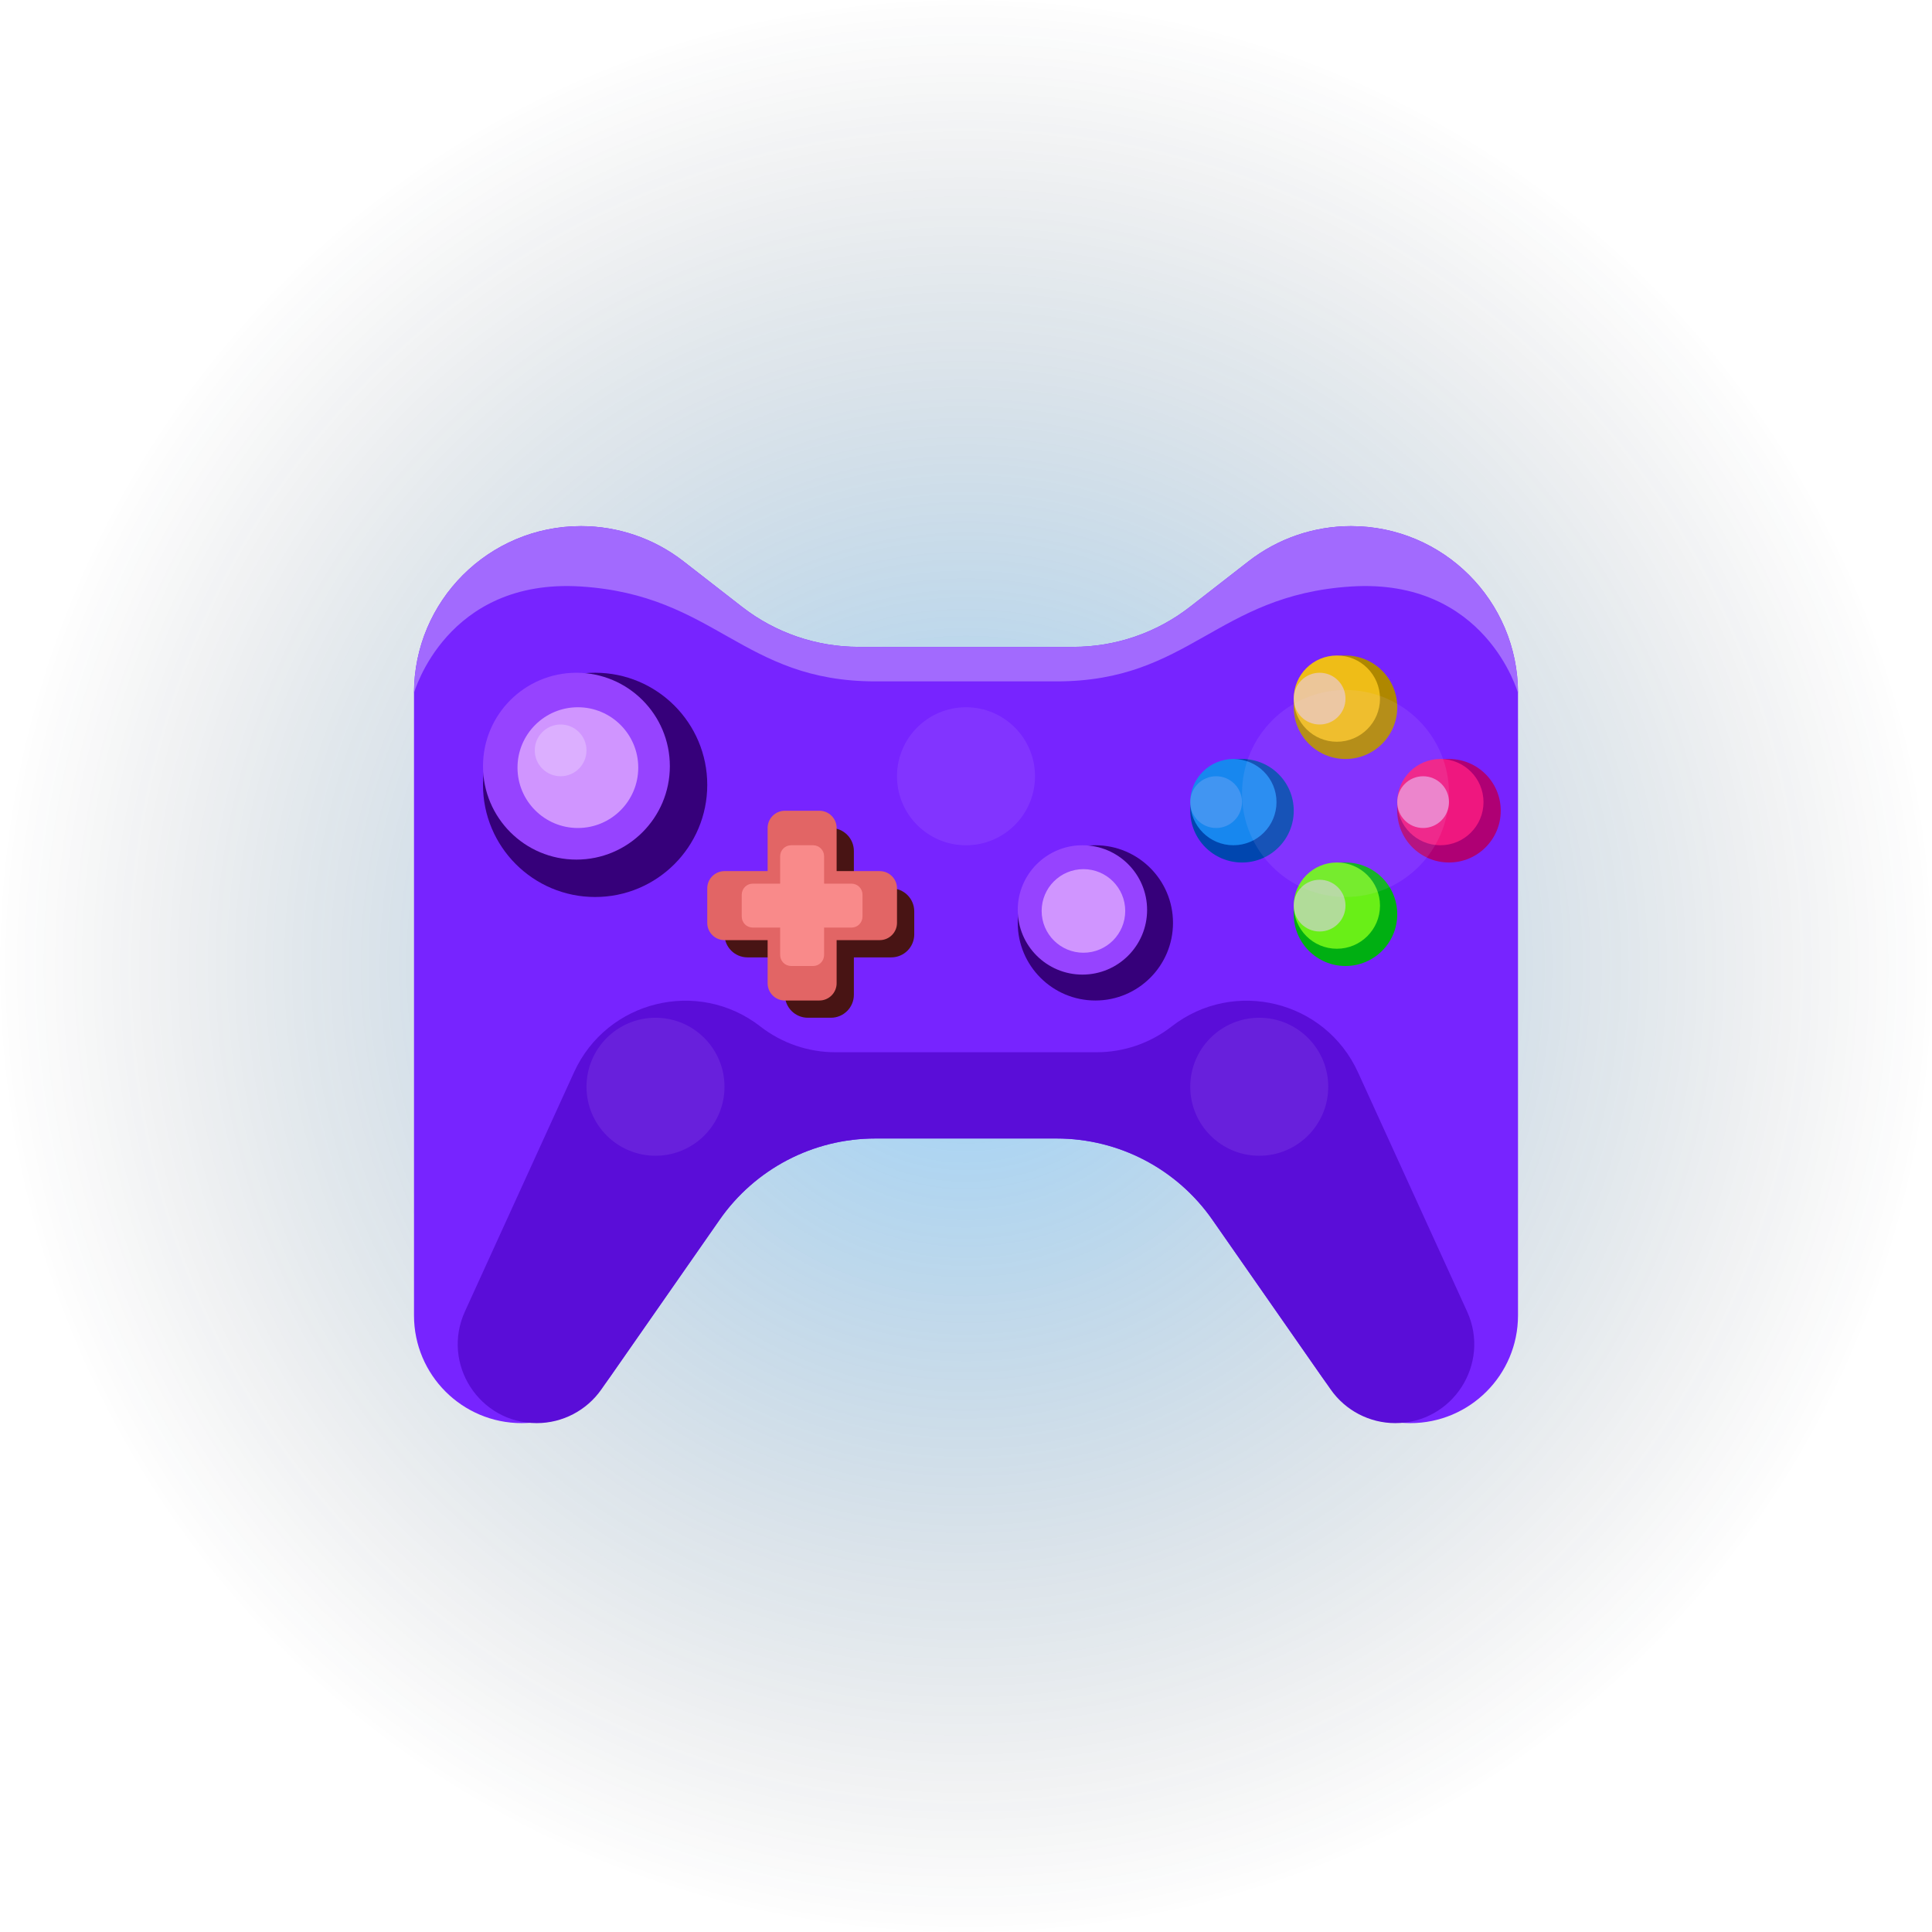
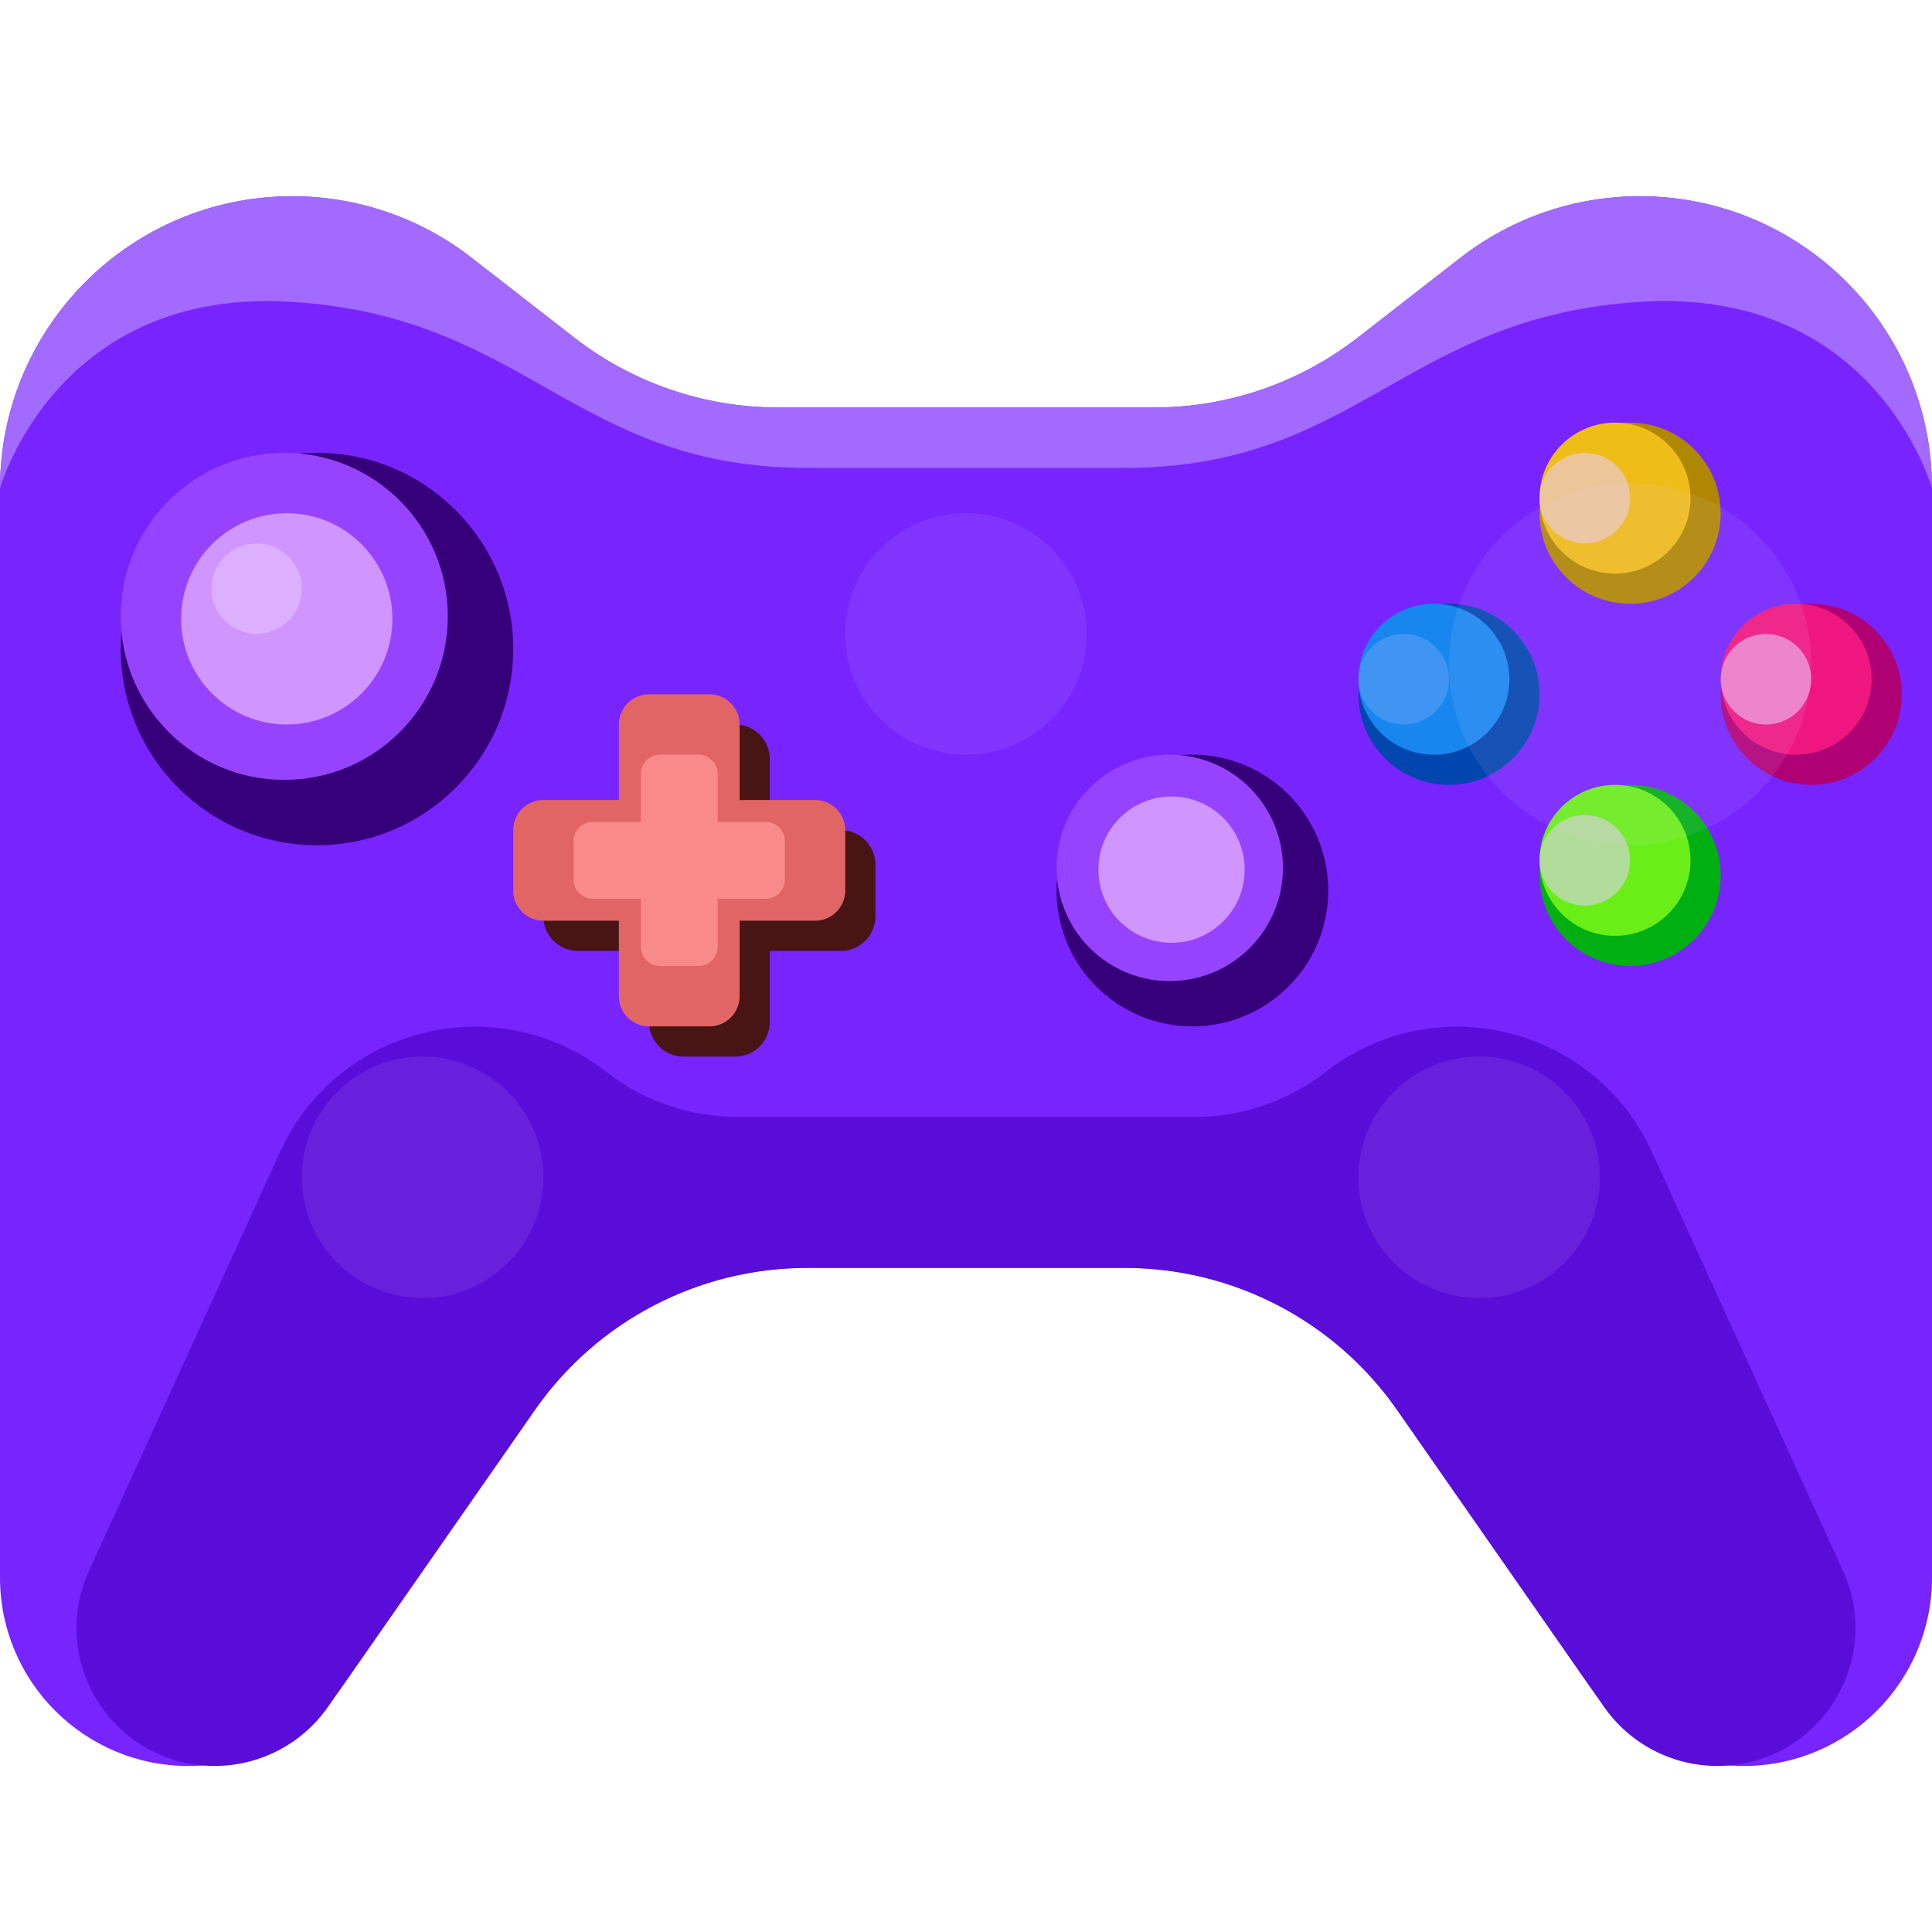
- <svg xmlns="http://www.w3.org/2000/svg" width="84" height="84" viewBox="0 0 84 84" fill="none">
-   <circle opacity="0.4" cx="42" cy="42" r="42" fill="url(#paint0_radial_956_14362)" />
-   <path d="M37.331 28.125H46.669C48.504 28.125 50.286 27.514 51.734 26.387L54.284 24.404C55.558 23.413 57.126 22.875 58.741 22.875C62.75 22.875 66 26.125 66 30.134V57.194C66 59.779 63.904 61.875 61.319 61.875C59.788 61.875 58.353 61.126 57.478 59.87L52.712 53.033C51.169 50.819 48.642 49.5 45.944 49.5H38.056C35.358 49.5 32.831 50.819 31.288 53.033L26.522 59.87C25.647 61.126 24.212 61.875 22.681 61.875C20.096 61.875 18 59.779 18 57.194V30.134C18 26.125 21.25 22.875 25.259 22.875C26.874 22.875 28.442 23.413 29.716 24.404L32.266 26.387C33.714 27.514 35.496 28.125 37.331 28.125Z" fill="#7724FF" />
-   <path d="M29.716 24.404L32.266 26.387C33.714 27.514 35.496 28.125 37.331 28.125H46.669C48.504 28.125 50.286 27.514 51.734 26.387L54.284 24.404C55.558 23.413 57.126 22.875 58.741 22.875C62.75 22.875 66 26.125 66 30.134C66 30.134 64.606 25.125 58.741 25.5C52.875 25.875 51.734 29.625 45.944 29.625H38.056C32.266 29.625 31.125 25.875 25.259 25.5C19.394 25.125 18 30.134 18 30.134C18 26.125 21.25 22.875 25.259 22.875C26.874 22.875 28.442 23.413 29.716 24.404Z" fill="#A26AFE" />
-   <path d="M36.324 45.75H47.676C48.858 45.75 50.007 45.356 50.94 44.63C53.65 42.522 57.617 43.497 59.042 46.62L63.786 57.021C64.822 59.293 63.162 61.875 60.665 61.875C59.544 61.875 58.493 61.327 57.851 60.406L52.712 53.033C51.169 50.819 48.642 49.5 45.944 49.5H38.056C35.358 49.5 32.831 50.819 31.288 53.033L26.149 60.406C25.507 61.327 24.456 61.875 23.335 61.875C20.838 61.875 19.178 59.293 20.214 57.021L24.958 46.62C26.383 43.497 30.35 42.522 33.06 44.63C33.993 45.356 35.142 45.75 36.324 45.75Z" fill="#5A0DD8" />
-   <circle cx="58.5" cy="30.75" r="2.25" fill="#AF8700" />
-   <circle cx="58.125" cy="30.375" r="1.875" fill="#EFBD17" />
-   <circle cx="54" cy="35.25" r="2.25" fill="#0046AF" />
-   <circle cx="53.625" cy="34.875" r="1.875" fill="#1787EF" />
-   <circle cx="25.875" cy="34.125" r="4.875" fill="#36007A" />
-   <circle cx="25.062" cy="33.312" r="4.062" fill="#9643FF" />
-   <circle cx="25.125" cy="33.375" r="2.625" fill="#D095FF" />
-   <circle cx="47.625" cy="40.125" r="3.375" fill="#36007A" />
-   <circle cx="47.062" cy="39.562" r="2.812" fill="#9643FF" />
-   <circle cx="47.106" cy="39.606" r="1.817" fill="#D095FF" />
-   <circle cx="63" cy="35.25" r="2.25" fill="#AF0074" />
-   <circle cx="62.625" cy="34.875" r="1.875" fill="#EF177F" />
-   <circle cx="58.5" cy="39.75" r="2.25" fill="#00AF12" />
-   <circle cx="58.125" cy="39.375" r="1.875" fill="#69EF17" />
-   <rect x="34.125" y="36" width="3" height="8.25" rx="1" fill="#481414" />
-   <rect x="31.5" y="41.625" width="3" height="8.25" rx="1" transform="rotate(-90 31.5 41.625)" fill="#481414" />
-   <path d="M33.375 36C33.375 35.586 33.711 35.25 34.125 35.25H35.625C36.039 35.25 36.375 35.586 36.375 36V42.75C36.375 43.164 36.039 43.5 35.625 43.5H34.125C33.711 43.5 33.375 43.164 33.375 42.75V36Z" fill="#E26565" />
-   <path d="M31.5 40.875C31.086 40.875 30.75 40.539 30.75 40.125L30.75 38.625C30.75 38.211 31.086 37.875 31.5 37.875L38.25 37.875C38.664 37.875 39 38.211 39 38.625V40.125C39 40.539 38.664 40.875 38.25 40.875L31.5 40.875Z" fill="#E26565" />
-   <path d="M33.92 37.227C33.92 36.964 34.134 36.75 34.398 36.75H35.352C35.616 36.75 35.83 36.964 35.83 37.227V41.523C35.83 41.786 35.616 42 35.352 42H34.398C34.134 42 33.92 41.786 33.92 41.523V37.227Z" fill="#F98A8A" />
-   <path d="M32.727 40.33C32.464 40.33 32.25 40.116 32.25 39.852L32.25 38.898C32.25 38.634 32.464 38.42 32.727 38.42L37.023 38.42C37.286 38.42 37.5 38.634 37.5 38.898V39.852C37.5 40.116 37.286 40.33 37.023 40.33L32.727 40.33Z" fill="#F98A8A" />
-   <circle opacity="0.46" cx="24.375" cy="32.625" r="1.125" fill="#E9CDFF" />
-   <circle opacity="0.2" cx="52.875" cy="34.875" r="1.125" fill="#E9CDFF" />
-   <circle opacity="0.56" cx="57.375" cy="30.375" r="1.125" fill="#E9CDFF" />
-   <circle opacity="0.56" cx="61.875" cy="34.875" r="1.125" fill="#E9CDFF" />
-   <circle opacity="0.56" cx="57.375" cy="39.375" r="1.125" fill="#E9CDFF" />
-   <circle opacity="0.1" cx="54.75" cy="47.25" r="3" fill="#E9CDFF" />
-   <circle opacity="0.1" cx="28.5" cy="47.25" r="3" fill="#E9CDFF" />
-   <circle opacity="0.1" cx="42" cy="33.75" r="3" fill="#E9CDFF" />
-   <circle opacity="0.1" cx="58.5" cy="34.5" r="4.5" fill="#E9CDFF" />
-   <defs>
-     <radialGradient id="paint0_radial_956_14362" cx="0" cy="0" r="1" gradientUnits="userSpaceOnUse" gradientTransform="translate(42 42) rotate(90) scale(42)">
-       <stop stop-color="#0094FF" />
-       <stop offset="1" stop-color="#1D1E25" stop-opacity="0" />
-     </radialGradient>
-   </defs>
+ <svg xmlns="http://www.w3.org/2000/svg" width="56" height="56" viewBox="0 0 56 56" fill="none">
+   <path d="M22.552 11.812H33.448C35.588 11.812 37.667 11.099 39.357 9.785L42.331 7.472C43.818 6.315 45.648 5.688 47.531 5.688C52.208 5.688 56 9.479 56 14.157V45.726C56 48.742 53.555 51.188 50.538 51.188C48.752 51.188 47.079 50.314 46.057 48.849L40.498 40.871C38.698 38.289 35.749 36.75 32.601 36.75H23.399C20.251 36.75 17.302 38.289 15.502 40.871L9.943 48.849C8.921 50.314 7.248 51.188 5.462 51.188C2.445 51.188 0 48.742 0 45.726V14.157C0 9.479 3.792 5.688 8.469 5.688C10.352 5.688 12.182 6.315 13.669 7.472L16.643 9.785C18.333 11.099 20.412 11.812 22.552 11.812Z" fill="#7724FF" />
+   <path d="M13.669 7.472L16.643 9.785C18.333 11.099 20.412 11.812 22.552 11.812H33.448C35.588 11.812 37.667 11.099 39.357 9.785L42.331 7.472C43.818 6.315 45.648 5.688 47.531 5.688C52.208 5.688 56 9.479 56 14.157C56 14.157 54.374 8.312 47.531 8.75C40.688 9.188 39.357 13.562 32.601 13.562H23.399C16.643 13.562 15.312 9.188 8.469 8.75C1.626 8.312 0 14.157 0 14.157C0 9.479 3.792 5.688 8.469 5.688C10.352 5.688 12.182 6.315 13.669 7.472Z" fill="#A26AFE" />
+   <path d="M21.378 32.375H34.622C36.001 32.375 37.341 31.915 38.43 31.068C41.592 28.609 46.22 29.746 47.882 33.39L53.417 45.525C54.626 48.175 52.689 51.187 49.776 51.187C48.468 51.187 47.242 50.547 46.493 49.474L40.498 40.871C38.698 38.289 35.749 36.75 32.601 36.75H23.399C20.251 36.75 17.302 38.289 15.502 40.871L9.507 49.474C8.759 50.547 7.532 51.187 6.224 51.187C3.311 51.187 1.374 48.175 2.583 45.525L8.118 33.39C9.78 29.746 14.409 28.609 17.57 31.068C18.659 31.915 19.999 32.375 21.378 32.375Z" fill="#5A0DD8" />
+   <circle cx="47.25" cy="14.875" r="2.625" fill="#AF8700" />
+   <circle cx="46.812" cy="14.438" r="2.188" fill="#EFBD17" />
+   <circle cx="42" cy="20.125" r="2.625" fill="#0046AF" />
+   <circle cx="41.562" cy="19.688" r="2.188" fill="#1787EF" />
+   <circle cx="9.188" cy="18.812" r="5.688" fill="#36007A" />
+   <ellipse cx="8.24" cy="17.865" rx="4.74" ry="4.74" fill="#9643FF" />
+   <circle cx="8.312" cy="17.938" r="3.062" fill="#D095FF" />
+   <circle cx="34.562" cy="25.812" r="3.938" fill="#36007A" />
+   <circle cx="33.906" cy="25.156" r="3.281" fill="#9643FF" />
+   <circle cx="33.957" cy="25.207" r="2.12" fill="#D095FF" />
+   <circle cx="52.5" cy="20.125" r="2.625" fill="#AF0074" />
+   <circle cx="52.062" cy="19.688" r="2.188" fill="#EF177F" />
+   <circle cx="47.25" cy="25.375" r="2.625" fill="#00AF12" />
+   <circle cx="46.812" cy="24.938" r="2.188" fill="#69EF17" />
+   <rect x="18.812" y="21" width="3.5" height="9.625" rx="1" fill="#481414" />
+   <rect x="15.75" y="27.562" width="3.5" height="9.625" rx="1" transform="rotate(-90 15.75 27.5625)" fill="#481414" />
+   <path d="M17.938 21C17.938 20.517 18.329 20.125 18.812 20.125H20.562C21.046 20.125 21.438 20.517 21.438 21V28.875C21.438 29.358 21.046 29.75 20.562 29.75H18.812C18.329 29.75 17.938 29.358 17.938 28.875V21Z" fill="#E26565" />
+   <path d="M15.75 26.688C15.267 26.688 14.875 26.296 14.875 25.812L14.875 24.062C14.875 23.579 15.267 23.188 15.75 23.188L23.625 23.188C24.108 23.188 24.5 23.579 24.5 24.062V25.812C24.5 26.296 24.108 26.688 23.625 26.688L15.75 26.688Z" fill="#E26565" />
+   <path d="M18.574 22.432C18.574 22.124 18.823 21.875 19.131 21.875H20.244C20.552 21.875 20.801 22.124 20.801 22.432V27.443C20.801 27.751 20.552 28 20.244 28H19.131C18.823 28 18.574 27.751 18.574 27.443V22.432Z" fill="#F98A8A" />
+   <path d="M17.182 26.051C16.874 26.051 16.625 25.802 16.625 25.494L16.625 24.381C16.625 24.073 16.874 23.824 17.182 23.824L22.193 23.824C22.501 23.824 22.75 24.073 22.75 24.381V25.494C22.75 25.802 22.501 26.051 22.193 26.051L17.182 26.051Z" fill="#F98A8A" />
+   <circle opacity="0.46" cx="7.438" cy="17.062" r="1.312" fill="#E9CDFF" />
+   <circle opacity="0.2" cx="40.688" cy="19.688" r="1.312" fill="#E9CDFF" />
+   <circle opacity="0.56" cx="45.938" cy="14.438" r="1.312" fill="#E9CDFF" />
+   <circle opacity="0.56" cx="51.188" cy="19.688" r="1.312" fill="#E9CDFF" />
+   <circle opacity="0.56" cx="45.938" cy="24.938" r="1.312" fill="#E9CDFF" />
+   <circle opacity="0.1" cx="42.875" cy="34.125" r="3.5" fill="#E9CDFF" />
+   <circle opacity="0.1" cx="12.25" cy="34.125" r="3.5" fill="#E9CDFF" />
+   <circle opacity="0.1" cx="28" cy="18.375" r="3.5" fill="#E9CDFF" />
+   <circle opacity="0.1" cx="47.25" cy="19.25" r="5.25" fill="#E9CDFF" />
</svg>
